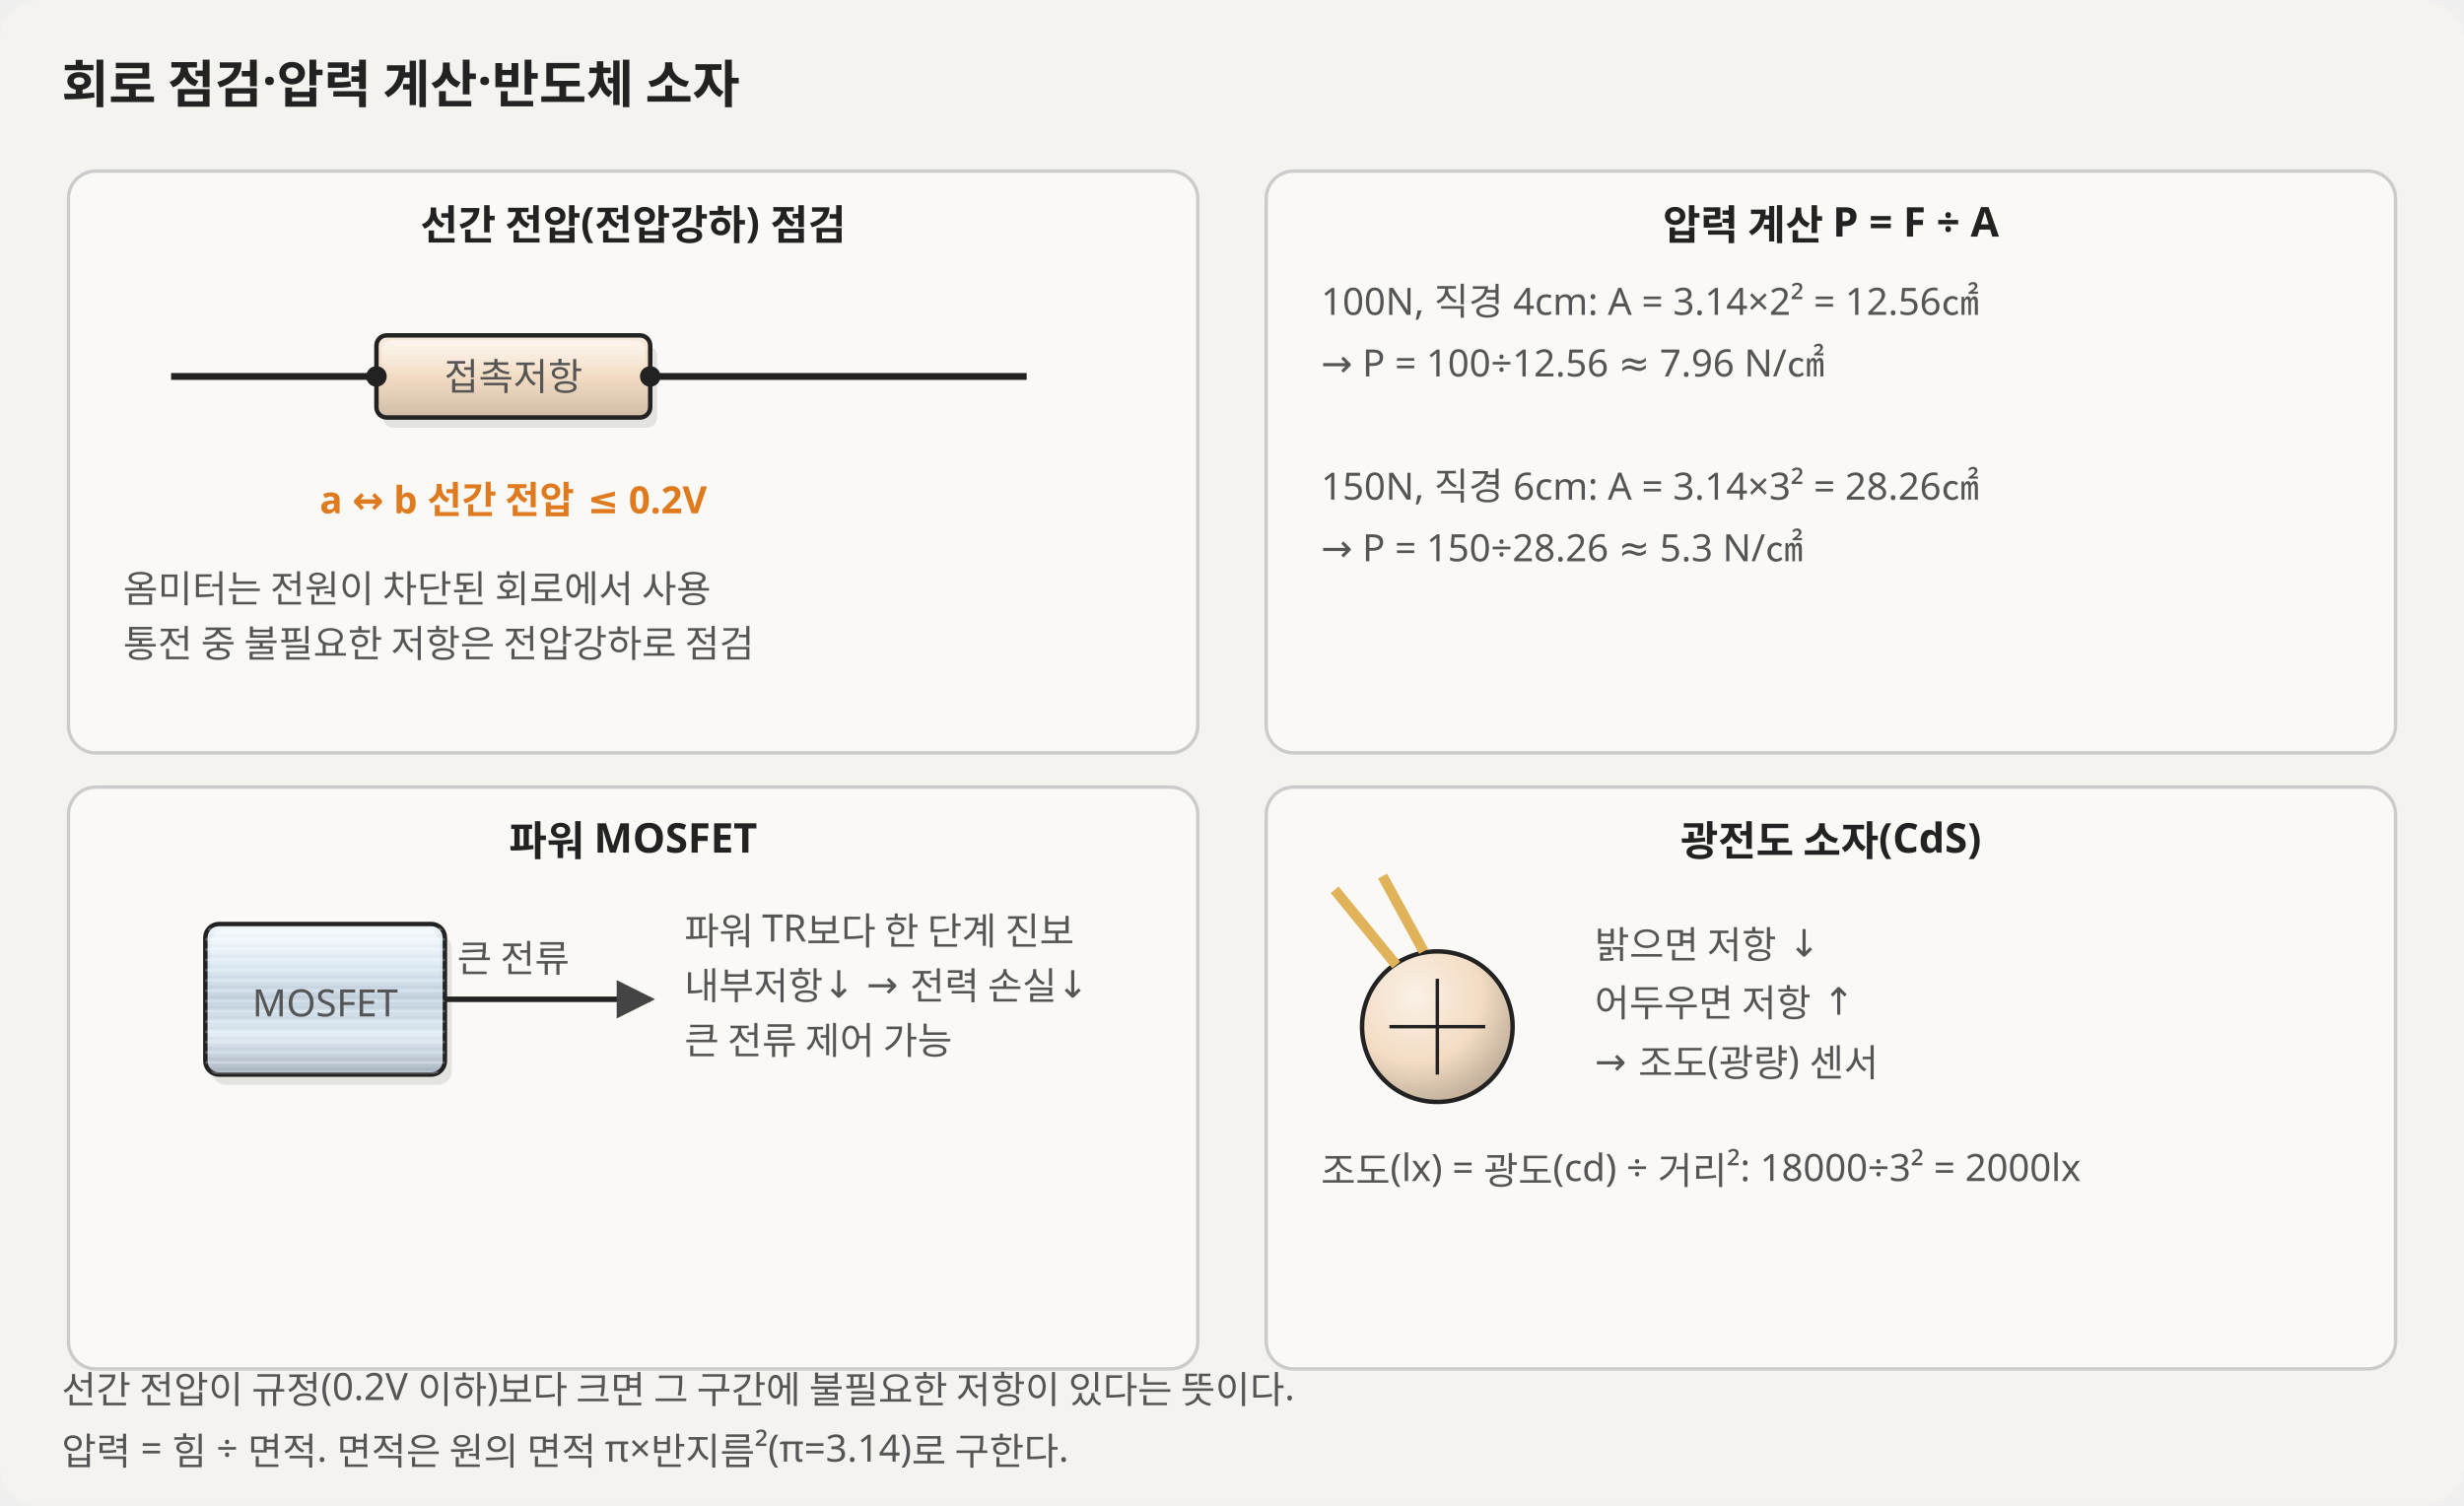
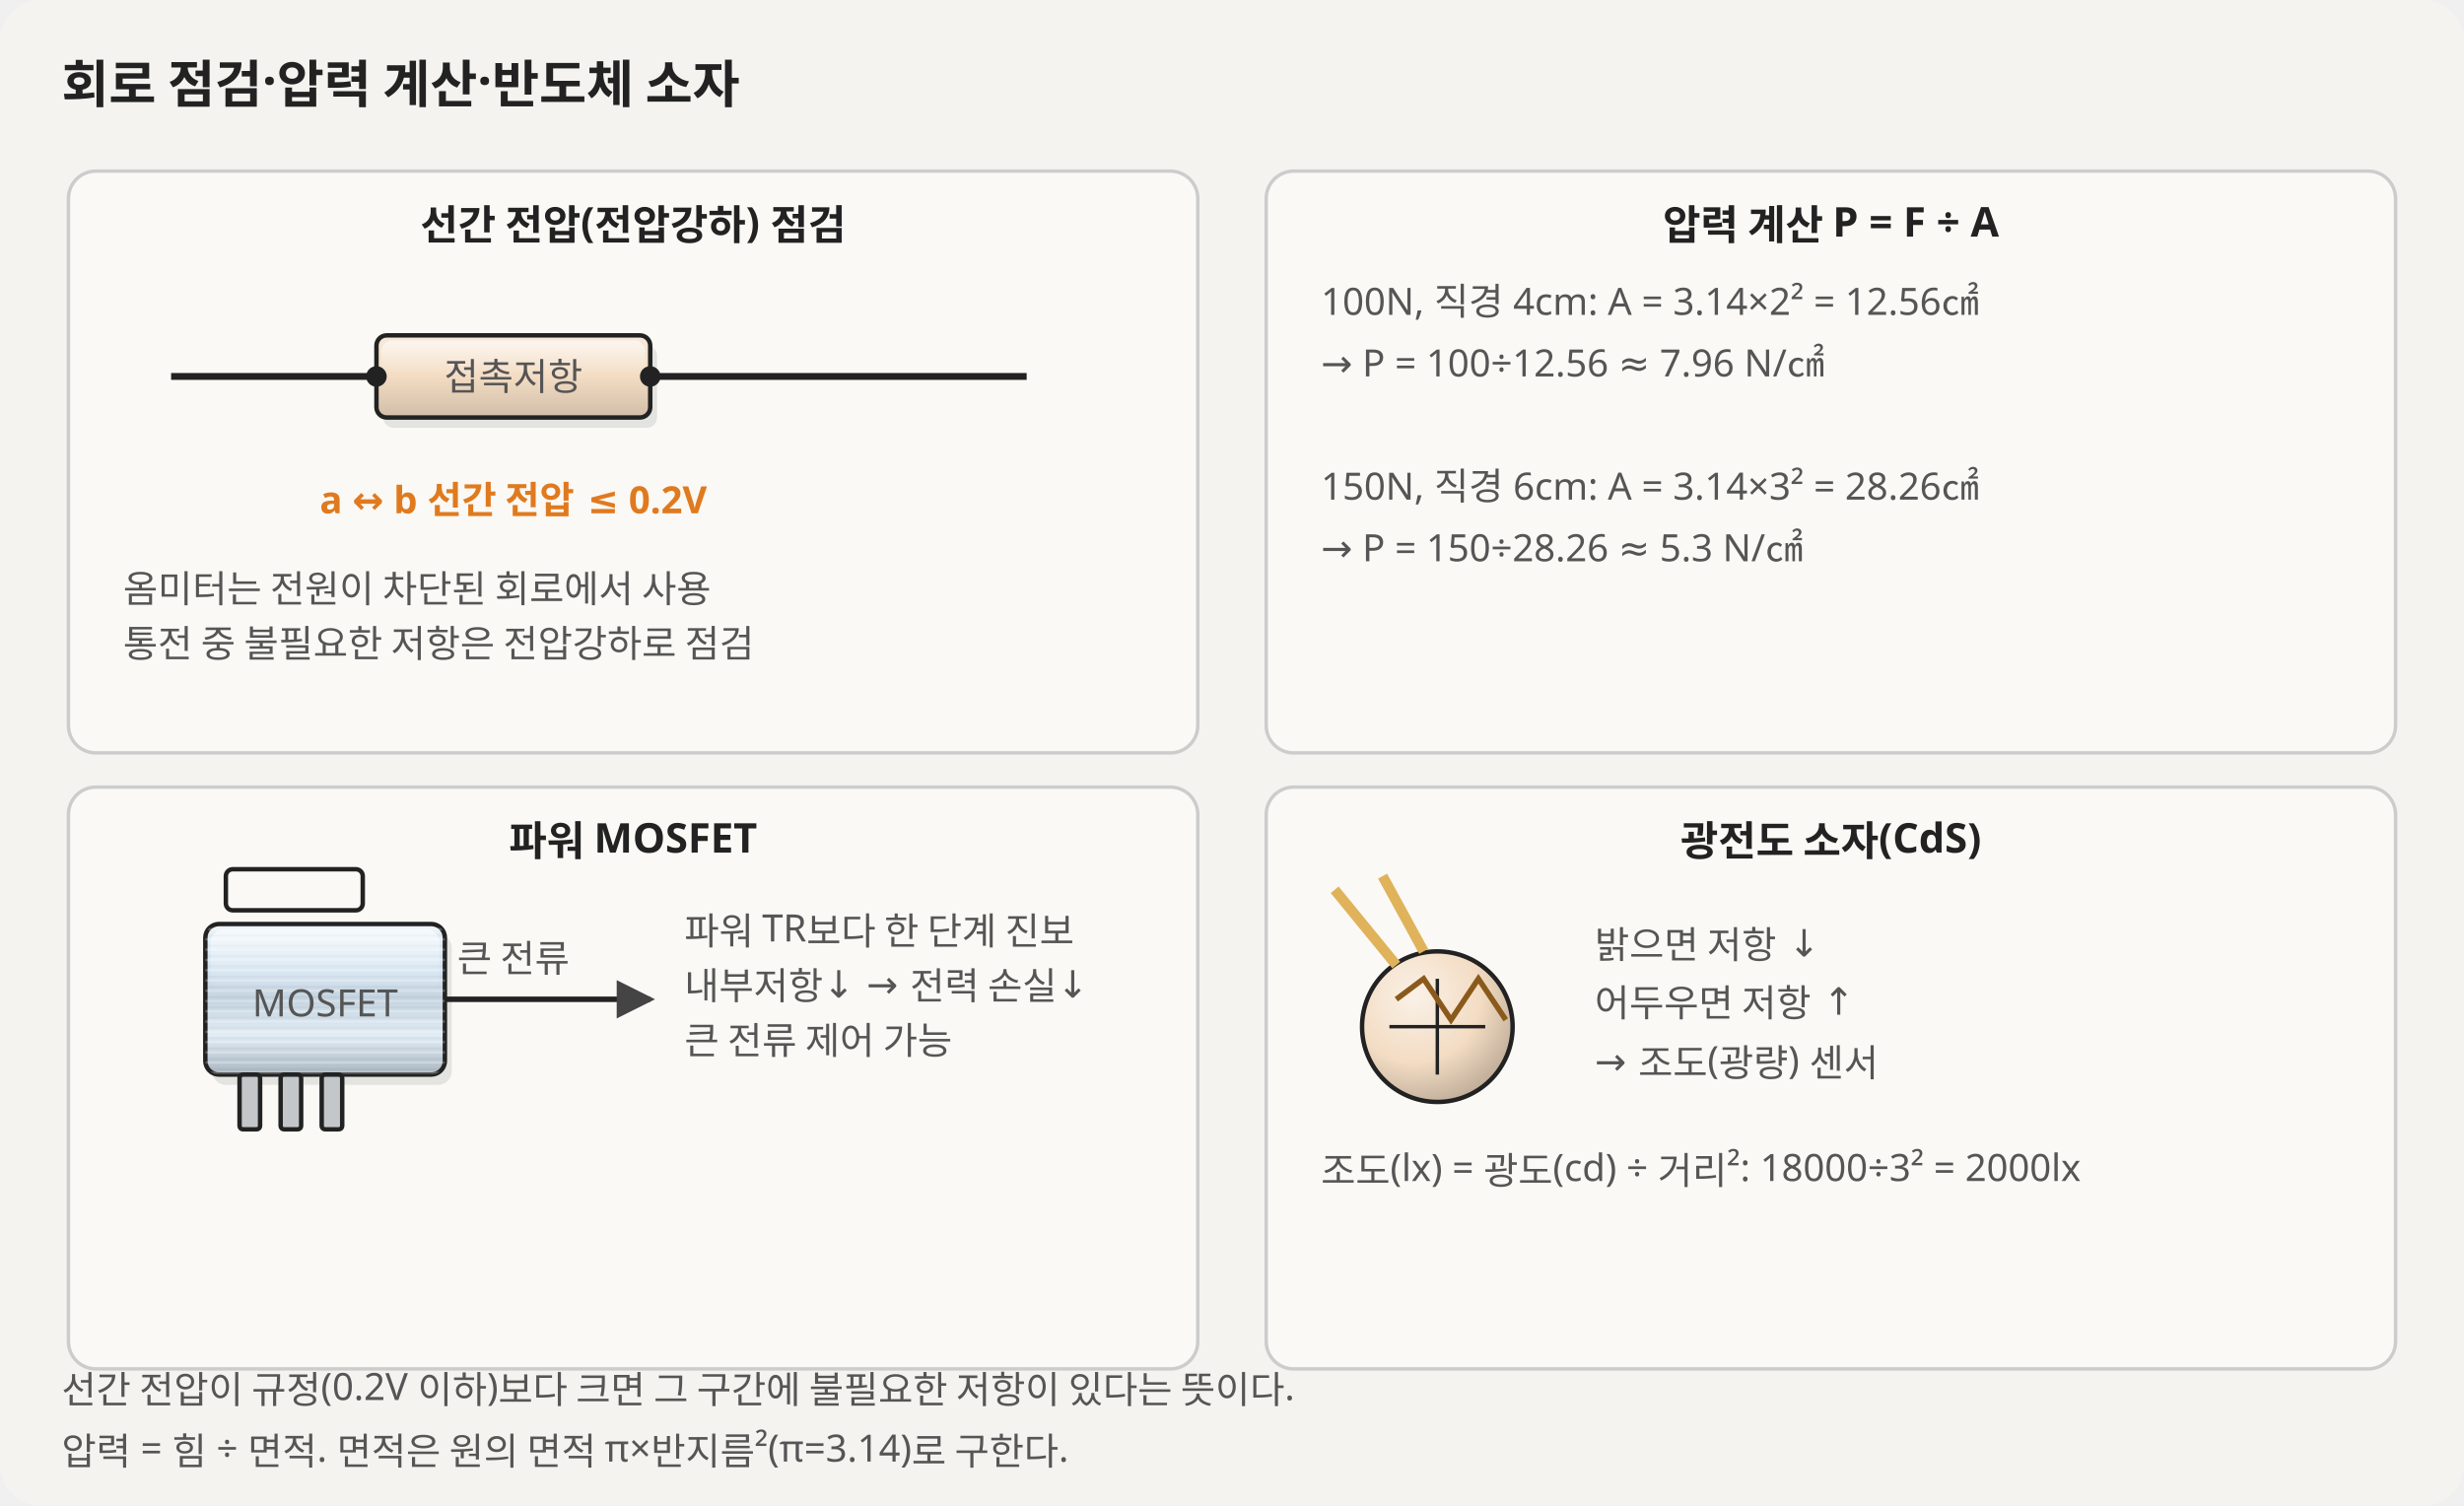
<svg xmlns="http://www.w3.org/2000/svg" viewBox="0 0 720 440" width="720" height="440" role="img" aria-label="선간 전압 점검, 압력 계산, 파워 MOSFET, 광전도 소자">
  <style>
text{font:12px "Apple SD Gothic Neo","Malgun Gothic","Noto Sans KR",sans-serif;fill:#222}
.t{font-size:15px;font-weight:700}.n{font-size:11px;fill:#555}
.l{stroke:#444;stroke-width:.8;fill:none}.d{fill:#444}
.o{stroke:#222;stroke-width:1.3;stroke-linejoin:round}
.k{stroke:#222;stroke-width:1;fill:none}
</style>
  <defs>
    <linearGradient id="mat_gl" x1="0" y1="0" x2="0" y2="1">
      <stop offset="0" stop-color="#fff" stop-opacity=".55" />
      <stop offset="1" stop-color="#fff" stop-opacity="0" />
    </linearGradient>
    <pattern id="mat_br" width="6" height="3" patternUnits="userSpaceOnUse">
      <path d="M0,1.5H6" stroke="#fff" stroke-width=".7" opacity=".5" />
      <path d="M0,.4H6" stroke="#000" stroke-width=".5" opacity=".08" />
    </pattern>
    <linearGradient id="mat_f3dcc3p" x1="0" y1="0" x2="0" y2="1">
      <stop offset="0" stop-color="#f8ebdc" />
      <stop offset="0.5" stop-color="#f3dcc3" />
      <stop offset="1" stop-color="#d1bda8" />
    </linearGradient>
    <linearGradient id="mat_d4e4f1m" x1="0" y1="0" x2="0" y2="1">
      <stop offset="0" stop-color="#ecf3f9" />
      <stop offset="0.28" stop-color="#d4e4f1" />
      <stop offset="0.5" stop-color="#c5d4e0" />
      <stop offset="0.74" stop-color="#e1ecf5" />
      <stop offset="1" stop-color="#aab6c1" />
    </linearGradient>
    <radialGradient id="mat_f3dcc3r" cx=".35" cy=".3" r=".8">
      <stop offset="0" stop-color="#faf1e7" />
      <stop offset=".55" stop-color="#f3dcc3" />
      <stop offset="1" stop-color="#b6a592" />
    </radialGradient>
  </defs>
  <defs>
    <marker id="a" viewBox="0 0 8 8" refX="7" refY="4" markerWidth="7" markerHeight="7" orient="auto">
      <path d="M0,0L8,4L0,8Z" fill="#444" />
    </marker>
    <marker id="r" viewBox="0 0 8 8" refX="7" refY="4" markerWidth="7" markerHeight="7" orient="auto">
      <path d="M0,0L8,4L0,8Z" fill="#c1121f" />
    </marker>
  </defs>
  <rect width="720" height="440" rx="12" fill="#F4F3EF" />
  <text class="t" x="18" y="30">회로 점검·압력 계산·반도체 소자</text>
  <rect x="20" y="50" width="330" height="170" rx="8" fill="#faf9f5" stroke="#ccc" />
  <text x="185.0" y="70" text-anchor="middle" style="font-weight:700;fill:#222">선간 전압(전압강하) 점검</text>
  <rect x="370" y="50" width="330" height="170" rx="8" fill="#faf9f5" stroke="#ccc" />
  <text x="535.0" y="70" text-anchor="middle" style="font-weight:700;fill:#222">압력 계산 P = F ÷ A</text>
  <rect x="20" y="230" width="330" height="170" rx="8" fill="#faf9f5" stroke="#ccc" />
  <text x="185.0" y="250" text-anchor="middle" style="font-weight:700;fill:#222">파워 MOSFET</text>
  <rect x="370" y="230" width="330" height="170" rx="8" fill="#faf9f5" stroke="#ccc" />
  <text x="535.0" y="250" text-anchor="middle" style="font-weight:700;fill:#222">광전도 소자(CdS)</text>
  <path d="M50,110H110M190,110H300" stroke="#222" stroke-width="2" />
  <rect x="112.0" y="101.0" width="80.0" height="24.0" rx="3" fill="#000" opacity=".09" />
  <rect class="o" x="110" y="98" width="80" height="24" rx="3" fill="url(#mat_f3dcc3p)" />
  <rect x="111.5" y="99.5" width="77.0" height="10.08" rx="3" fill="url(#mat_gl)" pointer-events="none" />
  <text class="n" x="150" y="114" text-anchor="middle">접촉저항</text>
  <circle cx="110" cy="110" r="3" fill="#222" />
  <circle cx="190" cy="110" r="3" fill="#222" />
  <text class="n" x="150" y="150" text-anchor="middle" style="font-weight:700;fill:#e07a1f">a ↔ b 선간 전압 ≤ 0.2V</text>
  <text class="n" x="36" y="176" text-anchor="start">옴미터는 전원이 차단된 회로에서 사용</text>
  <text class="n" x="36" y="192" text-anchor="start">통전 중 불필요한 저항은 전압강하로 점검</text>
  <text class="n" x="386" y="92" text-anchor="start">100N, 직경 4cm: A = 3.14×2² = 12.56㎠</text>
  <text class="n" x="386" y="110" text-anchor="start">→ P = 100÷12.56 ≈ 7.96 N/㎠</text>
  <text class="n" x="386" y="128" text-anchor="start" />
  <text class="n" x="386" y="146" text-anchor="start">150N, 직경 6cm: A = 3.14×3² = 28.26㎠</text>
  <text class="n" x="386" y="164" text-anchor="start">→ P = 150÷28.26 ≈ 5.3 N/㎠</text>
  <rect x="62.0" y="273.0" width="70.0" height="44.0" rx="4" fill="#000" opacity=".09" />
  <rect class="o" x="60" y="270" width="70" height="44" fill="url(#mat_d4e4f1m)" rx="4" />
  <rect x="60.0" y="270.0" width="70.0" height="44.0" rx="4" fill="url(#mat_br)" opacity=".5" pointer-events="none" />
  <rect x="61.5" y="271.5" width="67.0" height="18.48" rx="4" fill="url(#mat_gl)" pointer-events="none" />
  <text class="n" x="95" y="297" text-anchor="middle">MOSFET</text>
  <path d="M130,292H190" stroke="#222" stroke-width="1.6" marker-end="url(#a)" fill="none" />
  <text class="n" x="150" y="284" text-anchor="middle">큰 전류</text>
  <text class="n" x="200" y="276" text-anchor="start">파워 TR보다 한 단계 진보</text>
  <text class="n" x="200" y="292" text-anchor="start">내부저항↓ → 전력 손실↓</text>
  <text class="n" x="200" y="308" text-anchor="start">큰 전류 제어 가능</text>
  <circle class="o" cx="420" cy="300" r="22" fill="url(#mat_f3dcc3r)" />
  <path d="M406,300H434M420,286V314" stroke="#222" stroke-width="1" />
  <path d="M390,260L408,282M404,256L416,278" stroke="#e0b25a" stroke-width="3" />
  <text class="n" x="466" y="280" text-anchor="start">밝으면 저항 ↓</text>
  <text class="n" x="466" y="297" text-anchor="start">어두우면 저항 ↑</text>
  <text class="n" x="466" y="314" text-anchor="start">→ 조도(광량) 센서</text>
  <text class="n" x="386" y="346" text-anchor="start">조도(lx) = 광도(cd) ÷ 거리²: 18000÷3² = 2000lx</text>
  <text class="n" x="18" y="410">선간 전압이 규정(0.2V 이하)보다 크면 그 구간에 불필요한 저항이 있다는 뜻이다.</text>
  <text class="n" x="18" y="428">압력 = 힘 ÷ 면적. 면적은 원의 면적 π×반지름²(π=3.14)로 구한다.</text>
+   <g pointer-events="none">
+     <rect class="o" x="66" y="254" width="40" height="12" rx="2" fill="url(#mt)" />
+     <rect class="o" x="66" y="268" width="0" height="0" rx="0" fill="#000" />
+     <rect class="o" x="70" y="314" width="6" height="16" rx="1" fill="#c3c7ca" />
+     <rect class="o" x="82" y="314" width="6" height="16" rx="1" fill="#c3c7ca" />
+     <rect class="o" x="94" y="314" width="6" height="16" rx="1" fill="#c3c7ca" />
+     <path d="M408,292l8,-6l8,12l8,-12l8,12" fill="none" stroke="#8a5a1c" stroke-width="1.6" />
+   </g>
</svg>
